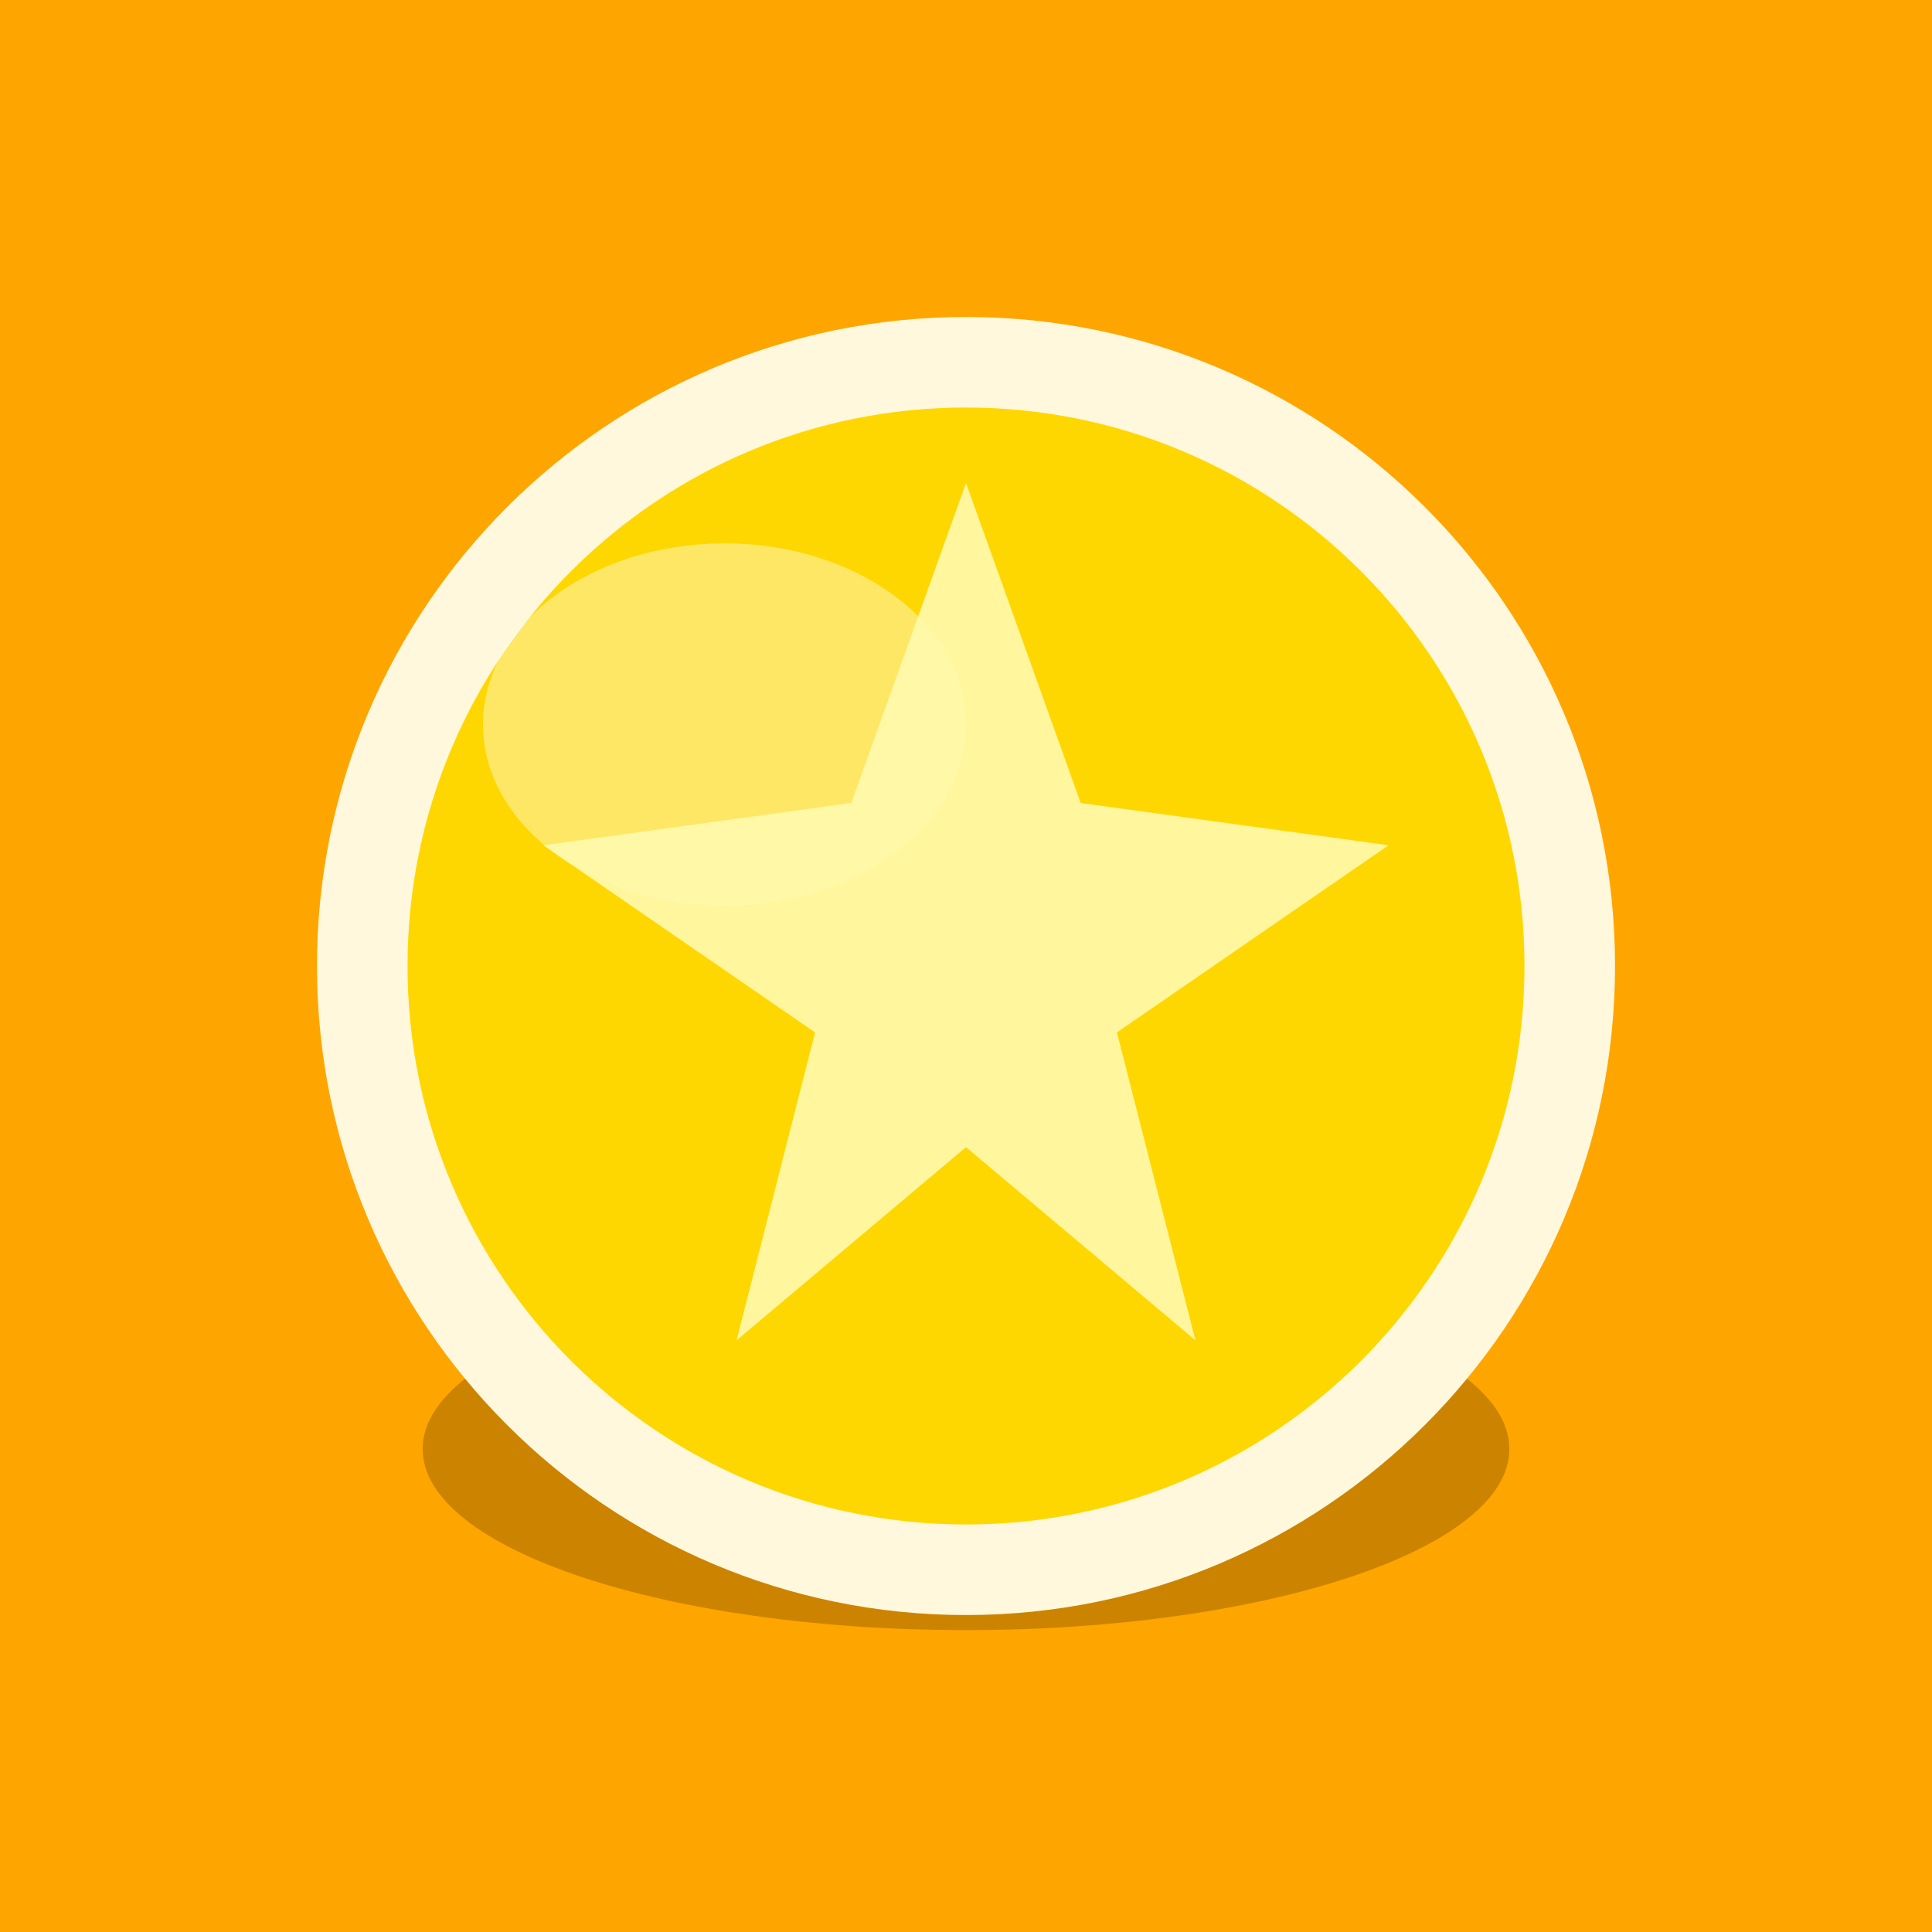
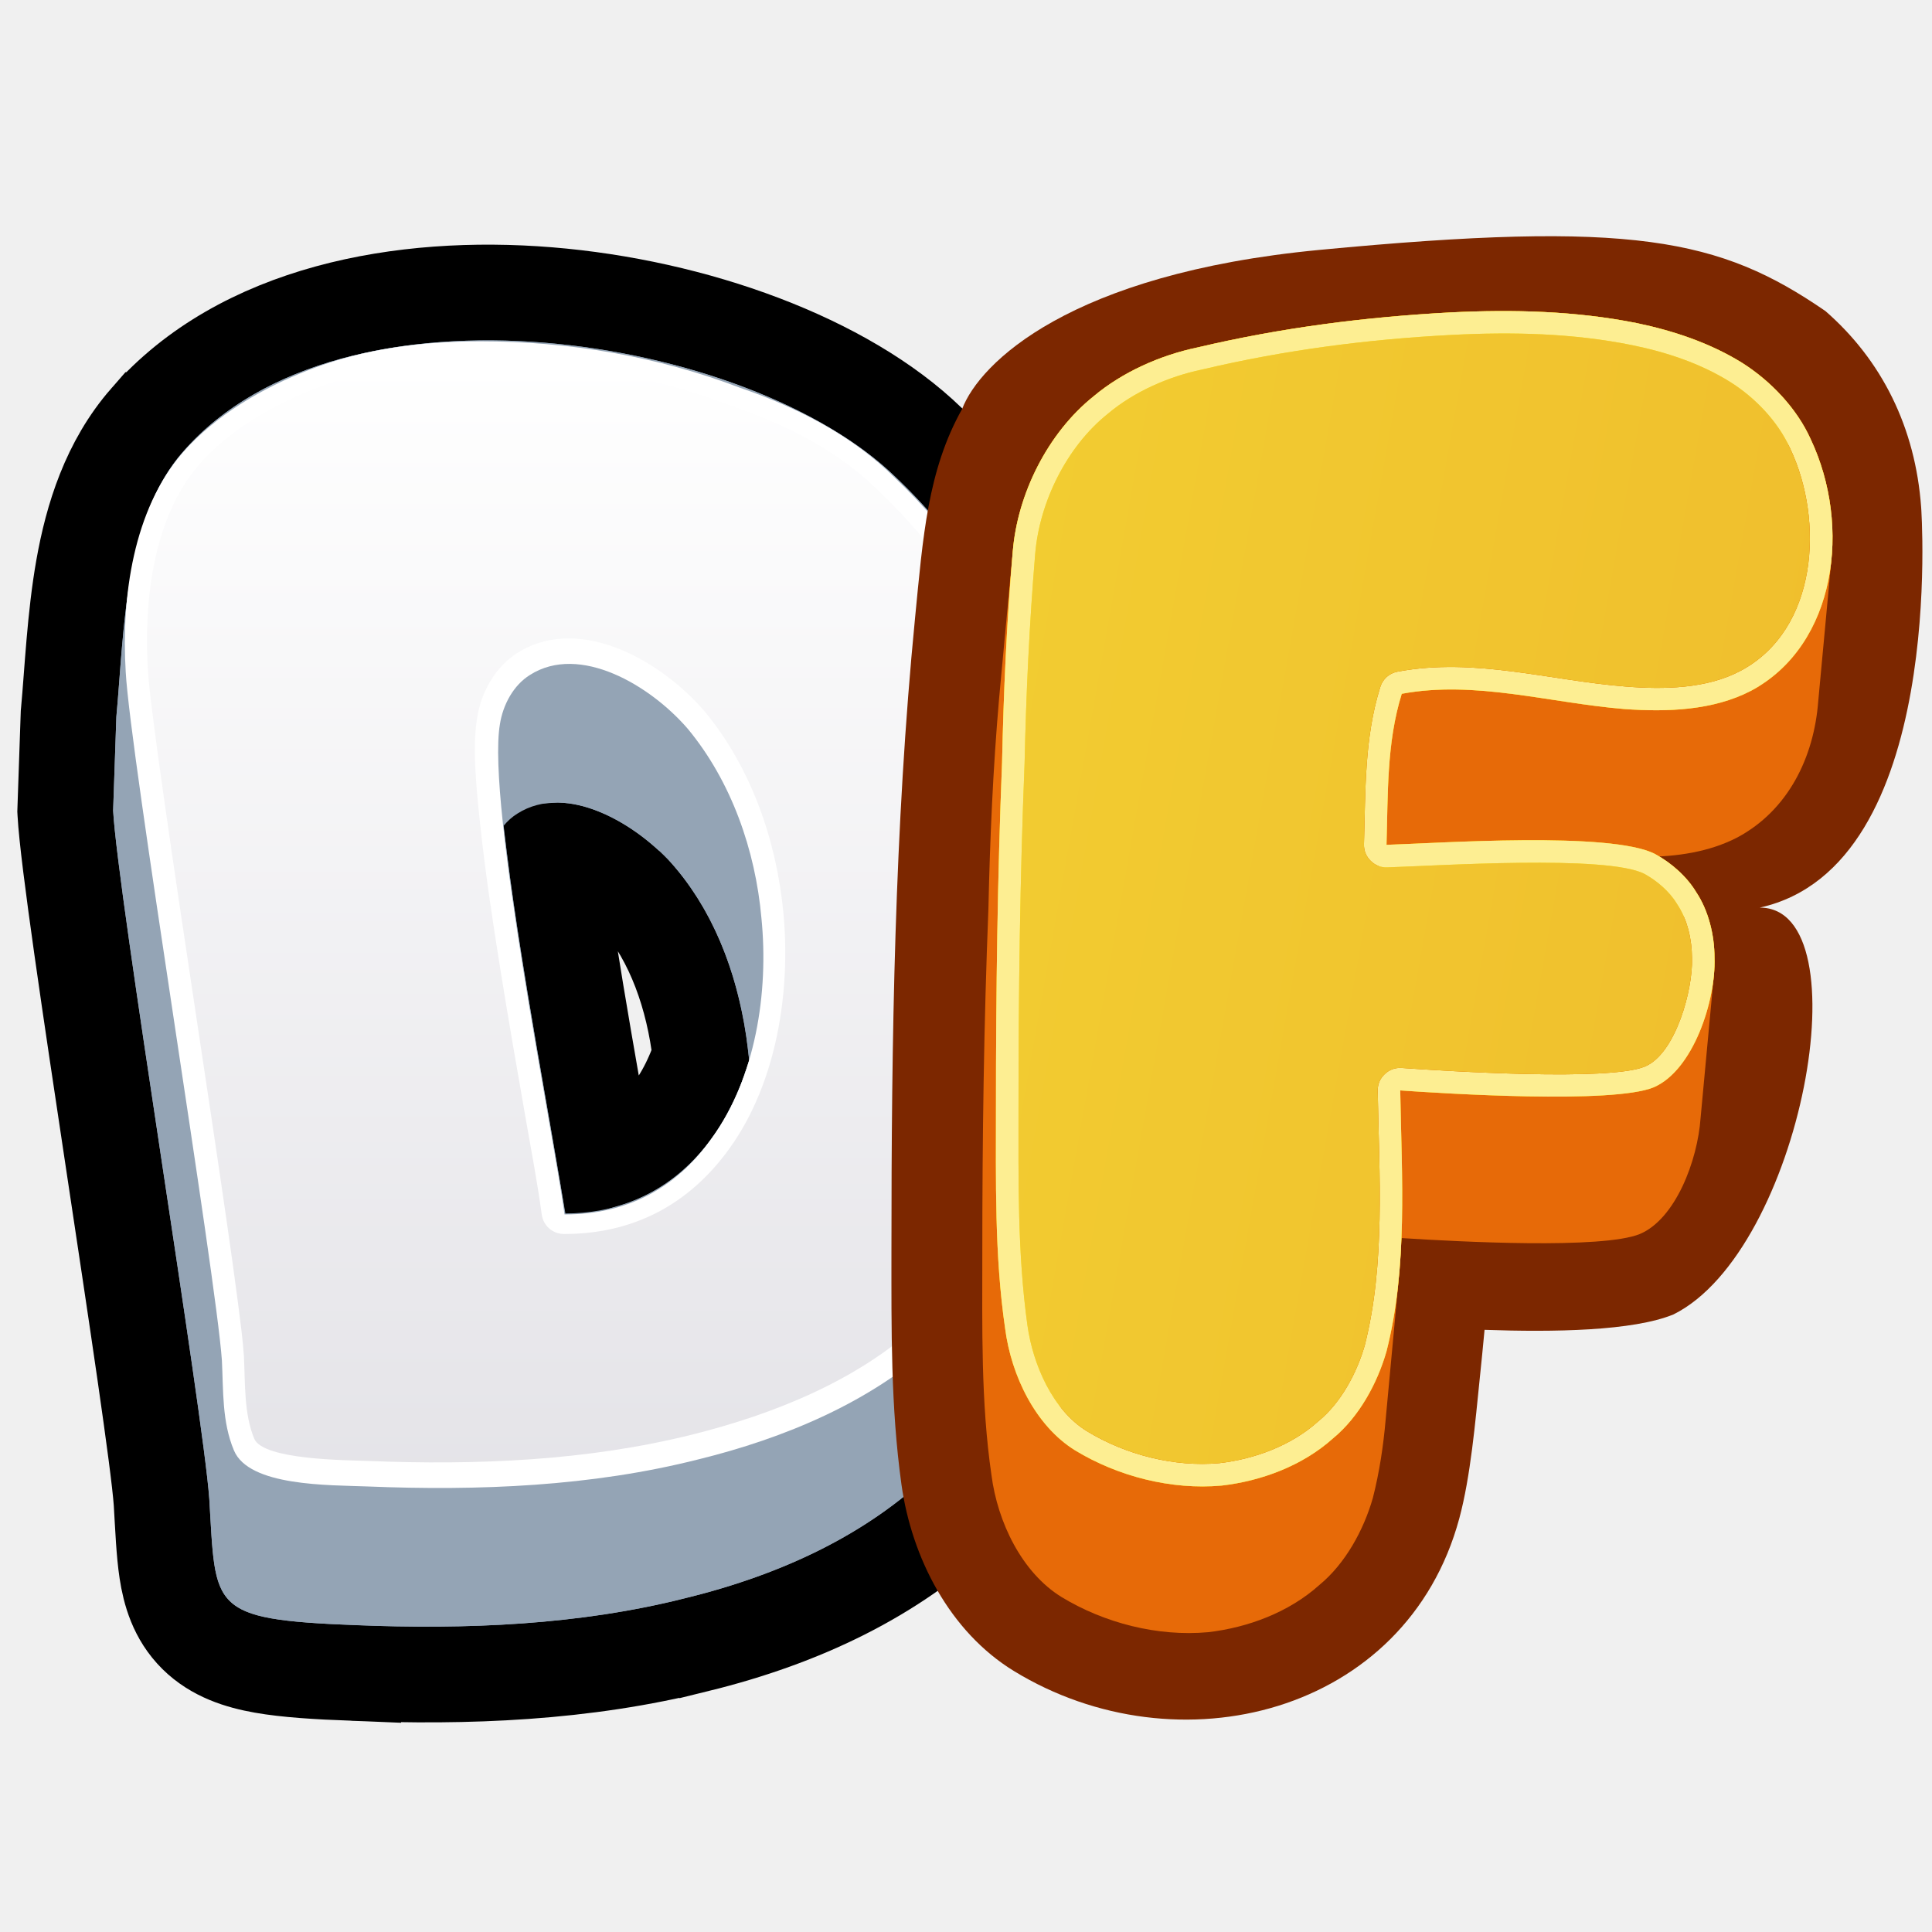
- <svg xmlns="http://www.w3.org/2000/svg" viewBox="0 0 32 32" width="32" height="32">
-   <rect width="32" height="32" fill="#FFA500" />
-   <ellipse cx="16" cy="24" rx="9" ry="3" fill="#000000" opacity="0.2" />
-   <circle cx="16" cy="16" r="10" fill="#FFD700" stroke="#FFF8DC" stroke-width="1.5" />
-   <ellipse cx="12" cy="12" rx="4" ry="3" fill="#FFFFFF" opacity="0.4" />
-   <polygon points="16,8 17.9,13.3 23,14 18.5,17.1 19.8,22.2 16,19 12.2,22.2 13.5,17.1 9,14 14.1,13.3" fill="#FFF9AE" opacity="0.9" />
+ <svg xmlns="http://www.w3.org/2000/svg" width="222" height="222" viewBox="0 0 222 222" fill="none">
+   <path d="M16.914 48.267C27.772 35.847 46.255 32.535 62.997 33.898C79.788 35.265 97.052 41.489 106.688 50.83L107.353 51.467C114.172 58.104 119.751 66.31 123.23 75.283L123.244 75.318C128.249 88.486 131.455 103.736 129.978 118.543L129.979 118.544C129.352 125.195 128.67 135.893 127.163 142.76C124.38 155.44 118.842 165.58 110.688 173.307C102.571 180.999 92.172 186.007 80.105 188.971L80.103 188.969C67.134 192.252 53.608 192.762 40.585 192.234V192.235C36.404 192.07 32.95 191.86 30.235 191.38C27.554 190.907 24.72 190.037 22.535 187.88C20.289 185.661 19.542 182.893 19.186 180.571C18.845 178.352 18.736 175.506 18.562 172.62C18.229 167.946 15.659 150.958 13.023 133.446C10.445 116.33 7.785 98.606 7.508 93.439L7.495 93.197L7.503 92.955L7.874 82.17L7.88 82.011L7.895 81.854C8.325 77.187 8.592 70.949 9.599 65.274C10.625 59.486 12.554 53.254 16.913 48.267H16.914ZM66.91 98.418C65.543 97.845 64.513 97.68 63.746 97.728C64.588 104.407 65.862 112.218 67.089 119.38C67.978 124.568 68.857 129.494 69.504 133.295C74.668 131.757 78.386 127.522 80.493 121.27C79.689 114.448 77.438 108.026 73.382 103.227H73.381C71.689 101.278 69.269 99.406 66.91 98.418Z" fill="#94A4B5" stroke="black" stroke-width="11" />
+   <path fill-rule="evenodd" clip-rule="evenodd" d="M78.792 183.63C101.582 178.032 116.636 165.07 121.791 141.582C123.202 135.15 123.841 125.049 124.503 118.027C125.878 104.311 122.914 89.93 118.103 77.272C114.821 68.81 109.469 61.039 102.906 54.823C86.127 38.49 39.354 30.954 21.055 51.887C14.254 59.666 14.307 72.21 13.371 82.359L13 93.144C13.518 102.785 23.36 162.419 24.052 172.262C24.81 184.837 23.972 186.073 40.802 186.739C53.581 187.257 66.532 186.738 78.792 183.63ZM86.086 121.84C83.057 131.952 75.986 139.437 64.916 139.437C64.018 132.81 59.5 109.905 57.872 94.882C58.328 94.334 58.855 93.858 59.451 93.489C65.15 89.862 73.266 94.668 77.583 99.676C82.797 105.846 85.332 113.891 86.086 121.84Z" fill="#94A4B5" />
+   <path d="M80.239 167.695C90.081 165.278 100.097 161.133 107.523 154.255C115.466 146.83 120.992 136.325 123.237 125.648C126.863 109.789 123.754 92.377 118.056 77.382C114.775 68.921 109.423 61.15 102.86 54.933C98.025 50.098 91.636 46.817 85.074 44.572C75.576 40.946 65.388 39.219 55.199 39.219C48.465 39.219 41.73 40.082 35.514 42.5C30.16 44.572 24.807 47.681 21.008 51.998C15.309 58.56 13.928 68.576 14.446 77.21C14.964 86.851 24.807 146.485 25.498 156.328C25.67 159.753 25.498 163.379 26.88 166.66C28.606 170.805 37.759 170.632 42.248 170.805C55.027 171.323 67.978 170.804 80.239 167.695ZM57.444 83.224C57.79 80.98 58.998 78.734 60.898 77.554C66.596 73.928 74.713 78.734 79.029 83.743C84.038 89.786 86.8 97.701 87.491 105.472C88.355 114.048 86.8 123.892 81.793 130.77C77.648 136.641 71.949 139.548 64.87 139.548C63.661 130.626 55.891 92.204 57.444 83.224Z" fill="white" />
+   <path fill-rule="evenodd" clip-rule="evenodd" d="M79.555 164.839C88.872 162.51 98.592 158.634 105.703 152.016C113.3 144.945 118.521 134.884 120.652 124.749C124.164 109.39 121.133 92.464 115.582 77.965C112.478 69.855 107.317 62.431 101.024 56.47C101.006 56.453 100.991 56.439 100.973 56.421C96.382 51.829 90.276 48.765 84.18 46.679C84.15 46.669 84.125 46.66 84.095 46.648C74.878 43.129 64.998 41.466 55.144 41.466C48.793 41.466 42.345 42.263 36.395 44.572C31.467 46.484 26.413 49.339 22.904 53.358C17.616 59.415 16.538 68.973 16.977 76.719C17.081 78.565 17.335 80.472 17.565 82.308C17.95 85.391 18.379 88.471 18.816 91.547C19.972 99.692 21.2 107.828 22.424 115.964C23.652 124.125 24.889 132.286 26.065 140.456C26.513 143.574 26.956 146.696 27.36 149.821C27.615 151.795 27.887 153.818 28.026 155.803C28.027 155.82 28.028 155.836 28.029 155.853C28.182 158.889 28.02 162.467 29.213 165.316C30.244 167.777 39.926 167.778 42.296 167.873C54.732 168.371 67.44 167.868 79.555 164.839ZM54.831 82.475C55.283 79.537 56.901 76.64 59.458 75.022C63.171 72.673 67.529 73.051 71.431 74.684C74.99 76.173 78.428 78.798 80.936 81.708C80.948 81.722 80.958 81.733 80.969 81.746C86.319 88.202 89.228 96.603 90.015 104.883C90.878 113.959 89.243 124.414 83.842 131.937C79.2 138.404 72.789 141.795 64.815 141.795C63.51 141.795 62.423 140.845 62.248 139.552C61.743 135.828 61.023 132.055 60.374 128.349C59.392 122.729 58.412 117.108 57.509 111.475C56.605 105.841 55.748 100.162 55.149 94.487C54.779 90.987 54.239 85.898 54.831 82.475Z" fill="url(#paint0_linear_145_130)" />
+   <path d="M192.299 151.034C187.643 152.951 178.522 153.084 170.586 152.807C170.414 154.672 170.226 156.529 170.037 158.365C169.523 163.36 168.983 169.664 167.683 174.478C161.592 197.027 135.3 203.521 116.501 192.009C109.118 187.489 104.753 178.972 103.583 170.575C102.34 161.643 102.433 152.72 102.433 143.727C102.433 119.507 102.781 95.133 105.145 71.015C106.058 61.704 106.589 54.048 110.558 46.988C112.563 41.732 122.902 31.458 151.574 28.72C187.585 25.281 197.612 27.394 209.747 35.737C216.225 41.377 220.093 49.113 220.754 58.292C220.754 58.292 223.759 99.535 202.209 104.29C214.228 104.29 206.996 143.727 192.299 151.034Z" fill="#7C2700" />
+   <path fill-rule="evenodd" clip-rule="evenodd" d="M177.506 94.27C170.392 94.198 162.529 94.693 159.244 94.792L159.256 94.326C159.335 94.043 159.416 93.763 159.504 93.482C165.438 92.37 171.459 93.349 177.505 94.269L177.506 94.27Z" fill="#E76A08" />
+   <path fill-rule="evenodd" clip-rule="evenodd" d="M160.637 147.904C160.822 146.034 160.932 144.15 160.991 142.259C167.709 142.691 184.113 143.555 188.429 141.797C192.524 140.064 195.061 133.378 195.407 128.479C195.438 128.21 195.463 127.945 195.481 127.684C195.513 127.408 195.539 127.135 195.557 126.868C195.588 126.596 195.613 126.327 195.632 126.064C195.662 125.797 195.687 125.534 195.705 125.275C195.736 125 195.762 124.729 195.78 124.465C195.812 124.189 195.837 123.918 195.856 123.652C195.886 123.386 195.911 123.123 195.929 122.866C195.96 122.592 195.986 122.323 196.004 122.059C196.035 121.786 196.06 121.517 196.079 121.253C196.11 120.985 196.135 120.721 196.153 120.462C196.184 120.186 196.21 119.913 196.229 119.647C196.26 119.376 196.284 119.11 196.303 118.849C196.333 118.58 196.358 118.316 196.376 118.056C196.408 117.78 196.434 117.508 196.452 117.241C196.483 116.97 196.508 116.704 196.527 116.442C196.557 116.174 196.582 115.909 196.601 115.65C196.632 115.374 196.658 115.101 196.677 114.835C196.707 114.562 196.732 114.294 196.751 114.031C196.781 113.767 196.806 113.506 196.824 113.25C196.921 112.401 196.959 111.591 196.933 110.852C196.933 108.223 196.232 105.418 194.829 103.314C193.778 101.561 192.025 99.984 190.097 98.932C189.761 98.759 189.359 98.603 188.902 98.462C192.632 98.447 196.383 97.917 199.648 96.22C205.453 93.109 208.437 87.057 208.929 80.564C208.957 80.307 208.981 80.051 209.001 79.793C209.03 79.524 209.056 79.253 209.076 78.981C209.107 78.709 209.132 78.436 209.152 78.162C209.181 77.9 209.206 77.636 209.226 77.371C209.255 77.106 209.279 76.839 209.3 76.571C209.33 76.3 209.355 76.028 209.376 75.755C209.405 75.494 209.429 75.232 209.449 74.969C209.478 74.704 209.503 74.438 209.524 74.171C209.554 73.898 209.579 73.625 209.6 73.35C209.628 73.091 209.652 72.831 209.673 72.57C209.703 72.297 209.728 72.022 209.749 71.746C209.779 71.479 209.803 71.209 209.824 70.939C209.852 70.68 209.876 70.421 209.896 70.16C209.926 69.892 209.951 69.623 209.972 69.353C210.001 69.082 210.027 68.809 210.048 68.536C210.076 68.274 210.101 68.013 210.121 67.75C210.151 67.476 210.176 67.202 210.197 66.927C210.226 66.66 210.252 66.393 210.272 66.124C210.298 65.873 210.323 65.621 210.343 65.368C210.865 60.629 210.033 55.593 207.977 51.251C206.399 47.745 203.419 44.59 200.088 42.486C196.407 40.207 192.2 38.805 187.992 37.928C180.981 36.526 173.794 36.351 166.606 36.702C156.79 37.227 147.148 38.454 137.506 40.733C133.299 41.609 128.917 43.537 125.586 46.342C120.327 50.55 116.821 57.562 116.295 64.224L116.285 64.335C116.26 64.566 116.238 64.796 116.22 65.026L116.209 65.153C116.185 65.378 116.163 65.603 116.146 65.828L116.134 65.957C116.11 66.182 116.089 66.406 116.071 66.63L116.062 66.741C116.036 66.972 116.014 67.203 115.996 67.433L115.985 67.562C115.961 67.787 115.939 68.011 115.922 68.235L115.911 68.362C115.886 68.587 115.865 68.812 115.847 69.036L115.837 69.148C115.812 69.379 115.791 69.609 115.772 69.839L115.761 69.969C115.737 70.193 115.716 70.418 115.698 70.641L115.687 70.77C115.662 70.995 115.641 71.22 115.623 71.444L115.614 71.553C115.589 71.784 115.567 72.015 115.549 72.246L115.537 72.375C115.513 72.6 115.492 72.824 115.474 73.048L115.463 73.177C115.438 73.402 115.417 73.626 115.4 73.85L115.39 73.962C115.364 74.192 115.343 74.423 115.324 74.653L115.314 74.78C115.289 75.005 115.268 75.23 115.25 75.454L115.239 75.584C115.215 75.808 115.193 76.033 115.176 76.257L115.166 76.368C115.141 76.599 115.119 76.829 115.101 77.059L115.089 77.189C115.065 77.413 115.044 77.638 115.026 77.862L115.015 77.989C114.991 78.214 114.97 78.439 114.952 78.663L114.942 78.775C114.917 79.005 114.895 79.236 114.877 79.466L114.866 79.595C114.841 79.82 114.82 80.044 114.803 80.268C114.101 88.332 113.751 96.395 113.575 104.459C113.05 117.607 112.875 130.754 112.875 144.076C112.875 152.49 112.699 161.08 113.926 169.495C114.628 174.929 117.432 180.714 121.99 183.518C126.899 186.499 133.034 188.076 138.819 187.55C143.376 187.024 148.11 185.271 151.615 182.116C154.596 179.661 156.699 175.805 157.751 172.124C158.503 169.17 158.959 166.15 159.224 163.096L159.291 162.365C159.319 162.085 159.345 161.805 159.37 161.525C159.396 161.255 159.422 160.984 159.445 160.712L159.518 159.925C159.546 159.648 159.571 159.37 159.596 159.092L159.667 158.329C159.693 158.069 159.717 157.809 159.74 157.548C159.768 157.265 159.794 156.979 159.819 156.695C159.846 156.422 159.872 156.149 159.895 155.875L159.963 155.145C159.991 154.86 160.018 154.574 160.043 154.288C160.07 154.015 160.095 153.742 160.119 153.469L160.187 152.738C160.215 152.458 160.241 152.178 160.265 151.898C160.292 151.628 160.317 151.357 160.341 151.085L160.414 150.298C160.441 150.021 160.467 149.743 160.491 149.466L160.562 148.702C160.588 148.437 160.613 148.171 160.637 147.905L160.637 147.904Z" fill="#E76A08" />
+   <path d="M140.387 170.702C144.944 170.176 149.678 168.423 153.183 165.268C156.164 162.813 158.267 158.957 159.319 155.275C161.773 145.634 161.072 135.292 160.896 125.299C165.98 125.65 185.262 126.877 189.996 124.949C194.554 123.021 197.183 114.957 197.008 110.049C197.008 107.419 196.307 104.614 194.904 102.511C193.853 100.758 192.1 99.18 190.172 98.128C185.088 95.499 165.104 96.901 159.319 97.077C159.494 91.291 159.319 85.332 161.072 79.722C169.487 78.144 178.077 80.774 186.666 81.475C191.574 81.825 196.834 81.65 201.216 79.371C211.032 74.112 212.785 60.44 208.052 50.448C206.475 46.942 203.494 43.786 200.164 41.682C196.483 39.403 192.276 38.001 188.068 37.125C181.057 35.723 173.869 35.547 166.682 35.898C156.866 36.423 147.224 37.651 137.582 39.929C133.375 40.806 128.993 42.734 125.662 45.539C120.403 49.746 116.897 56.758 116.371 63.42C115.67 71.483 115.319 79.546 115.144 87.611C114.618 100.758 114.443 113.905 114.443 127.227C114.443 135.642 114.268 144.232 115.495 152.646C116.196 158.08 119 163.865 123.559 166.67C128.467 169.65 134.602 171.227 140.387 170.702L140.387 170.702Z" fill="#FF9600" />
+   <path d="M140.387 170.702C144.944 170.176 149.678 168.423 153.183 165.268C156.164 162.813 158.267 158.957 159.319 155.275C161.773 145.634 161.072 135.292 160.896 125.299C165.98 125.65 185.262 126.877 189.996 124.949C194.554 123.021 197.183 114.957 197.008 110.049C197.008 107.419 196.307 104.614 194.904 102.511C193.853 100.758 192.1 99.18 190.172 98.128C185.088 95.499 165.104 96.901 159.319 97.077C159.494 91.291 159.319 85.332 161.072 79.722C169.487 78.144 178.077 80.774 186.666 81.475C191.574 81.825 196.834 81.65 201.216 79.371C211.032 74.112 212.785 60.44 208.052 50.448C206.475 46.942 203.494 43.786 200.164 41.682C196.483 39.403 192.276 38.001 188.068 37.125C181.057 35.723 173.869 35.547 166.682 35.898C156.866 36.423 147.224 37.651 137.582 39.929C133.375 40.806 128.993 42.734 125.662 45.539C120.403 49.746 116.897 56.758 116.371 63.42C115.67 71.483 115.319 79.546 115.144 87.611C114.618 100.758 114.443 113.905 114.443 127.227C114.443 135.642 114.268 144.232 115.495 152.646C116.196 158.08 119 163.865 123.559 166.67C128.467 169.65 134.602 171.227 140.387 170.702L140.387 170.702Z" fill="#FED700" />
+   <path d="M140.387 170.702C144.944 170.176 149.678 168.423 153.183 165.268C156.164 162.813 158.267 158.957 159.319 155.275C161.773 145.634 161.072 135.292 160.896 125.299C165.98 125.65 185.262 126.877 189.996 124.949C194.554 123.021 197.183 114.957 197.008 110.049C197.008 107.419 196.307 104.614 194.904 102.511C193.853 100.758 192.1 99.18 190.172 98.128C185.088 95.499 165.104 96.901 159.319 97.077C159.494 91.291 159.319 85.332 161.072 79.722C169.487 78.144 178.077 80.774 186.666 81.475C191.574 81.825 196.834 81.65 201.216 79.371C211.032 74.112 212.785 60.44 208.052 50.448C206.475 46.942 203.494 43.786 200.164 41.682C196.483 39.403 192.276 38.001 188.068 37.125C181.057 35.723 173.869 35.547 166.682 35.898C156.866 36.423 147.224 37.651 137.582 39.929C133.375 40.806 128.993 42.734 125.662 45.539C120.403 49.746 116.897 56.758 116.371 63.42C115.67 71.483 115.319 79.546 115.144 87.611C114.618 100.758 114.443 113.905 114.443 127.227C114.443 135.642 114.268 144.232 115.495 152.646C116.196 158.08 119 163.865 123.559 166.67C128.467 169.65 134.602 171.227 140.387 170.702L140.387 170.702Z" fill="#FDEE92" />
+   <path fill-rule="evenodd" clip-rule="evenodd" d="M140.106 168.127C144.154 167.659 148.378 166.108 151.45 163.342C151.481 163.316 151.506 163.294 151.537 163.268C154.105 161.153 155.925 157.727 156.818 154.6C159.204 145.227 158.476 134.984 158.307 125.346C158.294 124.593 158.567 123.94 159.113 123.422C159.658 122.904 160.324 122.664 161.075 122.716C166.257 123.074 184.895 124.262 189.004 122.557C192.565 121.079 194.545 113.642 194.419 110.142C194.418 110.11 194.418 110.082 194.418 110.049C194.418 108 193.894 105.664 192.75 103.948C192.726 103.912 192.706 103.88 192.684 103.844C191.833 102.427 190.378 101.192 188.956 100.416C184.658 98.194 165.041 99.495 159.397 99.666C158.657 99.689 158.011 99.433 157.487 98.909C156.963 98.385 156.708 97.739 156.73 96.999C156.915 90.899 156.755 84.855 158.6 78.95C158.893 78.011 159.629 77.358 160.595 77.177C169.504 75.506 178.056 78.207 186.867 78.893C191.18 79.23 196.097 79.157 200.001 77.084C208.908 72.356 209.61 59.788 205.711 51.557C205.704 51.541 205.698 51.527 205.69 51.511C204.303 48.426 201.646 45.664 198.791 43.879C195.39 41.754 191.463 40.458 187.552 39.663C180.741 38.28 173.736 38.128 166.815 38.485C157.156 38.983 147.597 40.224 138.178 42.451C138.154 42.457 138.134 42.461 138.11 42.466C134.301 43.26 130.32 45.003 127.33 47.521C127.313 47.535 127.298 47.547 127.28 47.562C122.584 51.318 119.449 57.677 118.952 63.635C118.286 71.63 117.908 79.647 117.733 87.691C117.205 100.879 117.033 114.054 117.033 127.228C117.033 135.574 116.906 144.002 118.06 152.289C118.681 156.751 120.935 162.031 124.909 164.46C129.356 167.177 134.946 168.595 140.106 168.127Z" fill="#FFE81F" />
+   <mask id="mask0_145_130" style="mask-type:luminance" maskUnits="userSpaceOnUse" x="117" y="38" width="91" height="131">
+     <path d="M140.106 168.127C144.154 167.659 148.378 166.108 151.45 163.342C151.481 163.316 151.506 163.294 151.537 163.268C154.105 161.153 155.925 157.727 156.818 154.6C159.204 145.227 158.476 134.984 158.307 125.346C158.294 124.593 158.567 123.94 159.113 123.422C159.658 122.904 160.324 122.664 161.075 122.716C166.257 123.074 184.895 124.262 189.004 122.557C192.565 121.079 194.545 113.642 194.419 110.142C194.418 110.11 194.418 110.082 194.418 110.049C194.418 108 193.894 105.664 192.75 103.948C192.726 103.912 192.706 103.88 192.684 103.844C191.833 102.427 190.378 101.192 188.956 100.416C184.658 98.194 165.041 99.495 159.397 99.666C158.657 99.689 158.011 99.433 157.487 98.909C156.963 98.385 156.708 97.739 156.73 96.999C156.915 90.899 156.755 84.855 158.6 78.95C158.893 78.011 159.629 77.358 160.595 77.177C169.504 75.506 178.056 78.207 186.867 78.893C191.18 79.23 196.097 79.157 200.001 77.084C208.908 72.356 209.61 59.788 205.711 51.557C205.704 51.541 205.698 51.527 205.69 51.511C204.303 48.426 201.646 45.664 198.791 43.879C195.39 41.754 191.463 40.458 187.552 39.663C180.741 38.28 173.736 38.128 166.815 38.485C157.156 38.983 147.597 40.224 138.178 42.451C138.154 42.457 138.134 42.461 138.11 42.466C134.301 43.26 130.32 45.003 127.33 47.521C127.313 47.535 127.298 47.547 127.28 47.562C122.584 51.318 119.449 57.677 118.952 63.635C118.286 71.63 117.908 79.647 117.733 87.691C117.205 100.879 117.033 114.054 117.033 127.228C117.033 135.574 116.906 144.002 118.06 152.289C118.681 156.751 120.935 162.031 124.909 164.46C129.356 167.177 134.946 168.595 140.106 168.127Z" fill="white" />
+   </mask>
+   <g mask="url(#mask0_145_130)">
+     <path fill-rule="evenodd" clip-rule="evenodd" d="M141.771 170.772C145.819 170.303 150.043 168.752 153.116 165.987C153.146 165.96 153.172 165.938 153.202 165.913C155.771 163.797 157.59 160.371 158.484 157.245C160.869 147.871 160.141 137.628 159.972 127.99C159.959 127.237 160.232 126.584 160.778 126.066C161.324 125.548 161.989 125.309 162.74 125.361C167.923 125.718 186.56 126.907 190.669 125.201C194.23 123.723 196.21 116.286 196.084 112.786C196.084 112.754 196.083 112.726 196.083 112.693C196.083 110.644 195.559 108.308 194.415 106.592C194.391 106.556 194.371 106.524 194.349 106.488C193.499 105.071 192.043 103.836 190.622 103.061C186.323 100.838 166.706 102.139 161.063 102.31C160.322 102.333 159.676 102.077 159.152 101.553C158.629 101.029 158.373 100.384 158.395 99.643C158.58 93.543 158.42 87.499 160.265 81.594C160.558 80.656 161.294 80.002 162.26 79.821C171.169 78.15 179.721 80.851 188.532 81.537C192.846 81.874 197.762 81.801 201.667 79.728C210.573 75 211.275 62.432 207.377 54.201C207.369 54.185 207.363 54.171 207.355 54.155C205.968 51.071 203.311 48.308 200.456 46.523C197.056 44.398 193.129 43.102 189.218 42.307C182.407 40.924 175.402 40.773 168.481 41.129C158.821 41.627 149.262 42.868 139.844 45.095C139.82 45.101 139.8 45.105 139.776 45.11C135.966 45.904 131.986 47.647 128.996 50.165C128.978 50.18 128.963 50.192 128.945 50.206C124.25 53.962 121.114 60.321 120.618 66.279C119.952 74.274 119.573 82.291 119.398 90.335C118.871 103.523 118.699 116.698 118.699 129.872C118.699 138.219 118.572 146.646 119.725 154.933C120.347 159.396 122.601 164.675 126.574 167.104C131.022 169.822 136.612 171.239 141.771 170.772Z" fill="#DE5911" />
+   </g>
+   <path fill-rule="evenodd" clip-rule="evenodd" d="M140.106 168.127C144.154 167.659 148.378 166.108 151.45 163.342C151.481 163.316 151.506 163.294 151.537 163.268C154.105 161.153 155.925 157.727 156.818 154.6C159.204 145.227 158.476 134.984 158.307 125.346C158.294 124.593 158.567 123.94 159.113 123.422C159.658 122.904 160.324 122.664 161.075 122.716C166.257 123.074 184.895 124.262 189.004 122.557C192.565 121.079 194.545 113.642 194.419 110.142C194.418 110.11 194.418 110.082 194.418 110.049C194.418 108 193.894 105.664 192.75 103.948C192.726 103.912 192.706 103.88 192.684 103.844C191.833 102.427 190.378 101.192 188.956 100.416C184.658 98.194 165.041 99.495 159.397 99.666C158.657 99.689 158.011 99.433 157.487 98.909C156.963 98.385 156.708 97.739 156.73 96.999C156.915 90.899 156.755 84.855 158.6 78.95C158.893 78.011 159.629 77.358 160.595 77.177C169.504 75.506 178.056 78.207 186.867 78.893C191.18 79.23 196.097 79.157 200.001 77.084C208.908 72.356 209.61 59.788 205.711 51.557C205.704 51.541 205.698 51.527 205.69 51.511C204.303 48.426 201.646 45.664 198.791 43.879C195.39 41.754 191.463 40.458 187.552 39.663C180.741 38.28 173.736 38.128 166.815 38.485C157.156 38.983 147.597 40.224 138.178 42.451C138.154 42.457 138.134 42.461 138.11 42.466C134.301 43.26 130.32 45.003 127.33 47.521C127.313 47.535 127.298 47.547 127.28 47.562C122.584 51.318 119.449 57.677 118.952 63.635C118.286 71.63 117.908 79.647 117.733 87.691C117.205 100.879 117.033 114.054 117.033 127.228C117.033 135.574 116.906 144.002 118.06 152.289C118.681 156.751 120.935 162.031 124.909 164.46C129.356 167.177 134.946 168.595 140.106 168.127Z" fill="url(#paint1_linear_145_130)" />
+   <defs>
+     <linearGradient id="paint0_linear_145_130" x1="352.279" y1="41.466" x2="352.279" y2="186.992" gradientUnits="userSpaceOnUse">
+       <stop stop-color="white" />
+       <stop offset="1" stop-color="#E1E0E5" />
+     </linearGradient>
+     <linearGradient id="paint1_linear_145_130" x1="117.029" y1="69.527" x2="779.119" y2="186.979" gradientUnits="userSpaceOnUse">
+       <stop stop-color="#F2CC31" />
+       <stop offset="1" stop-color="#E26C16" />
+     </linearGradient>
+   </defs>
</svg>
